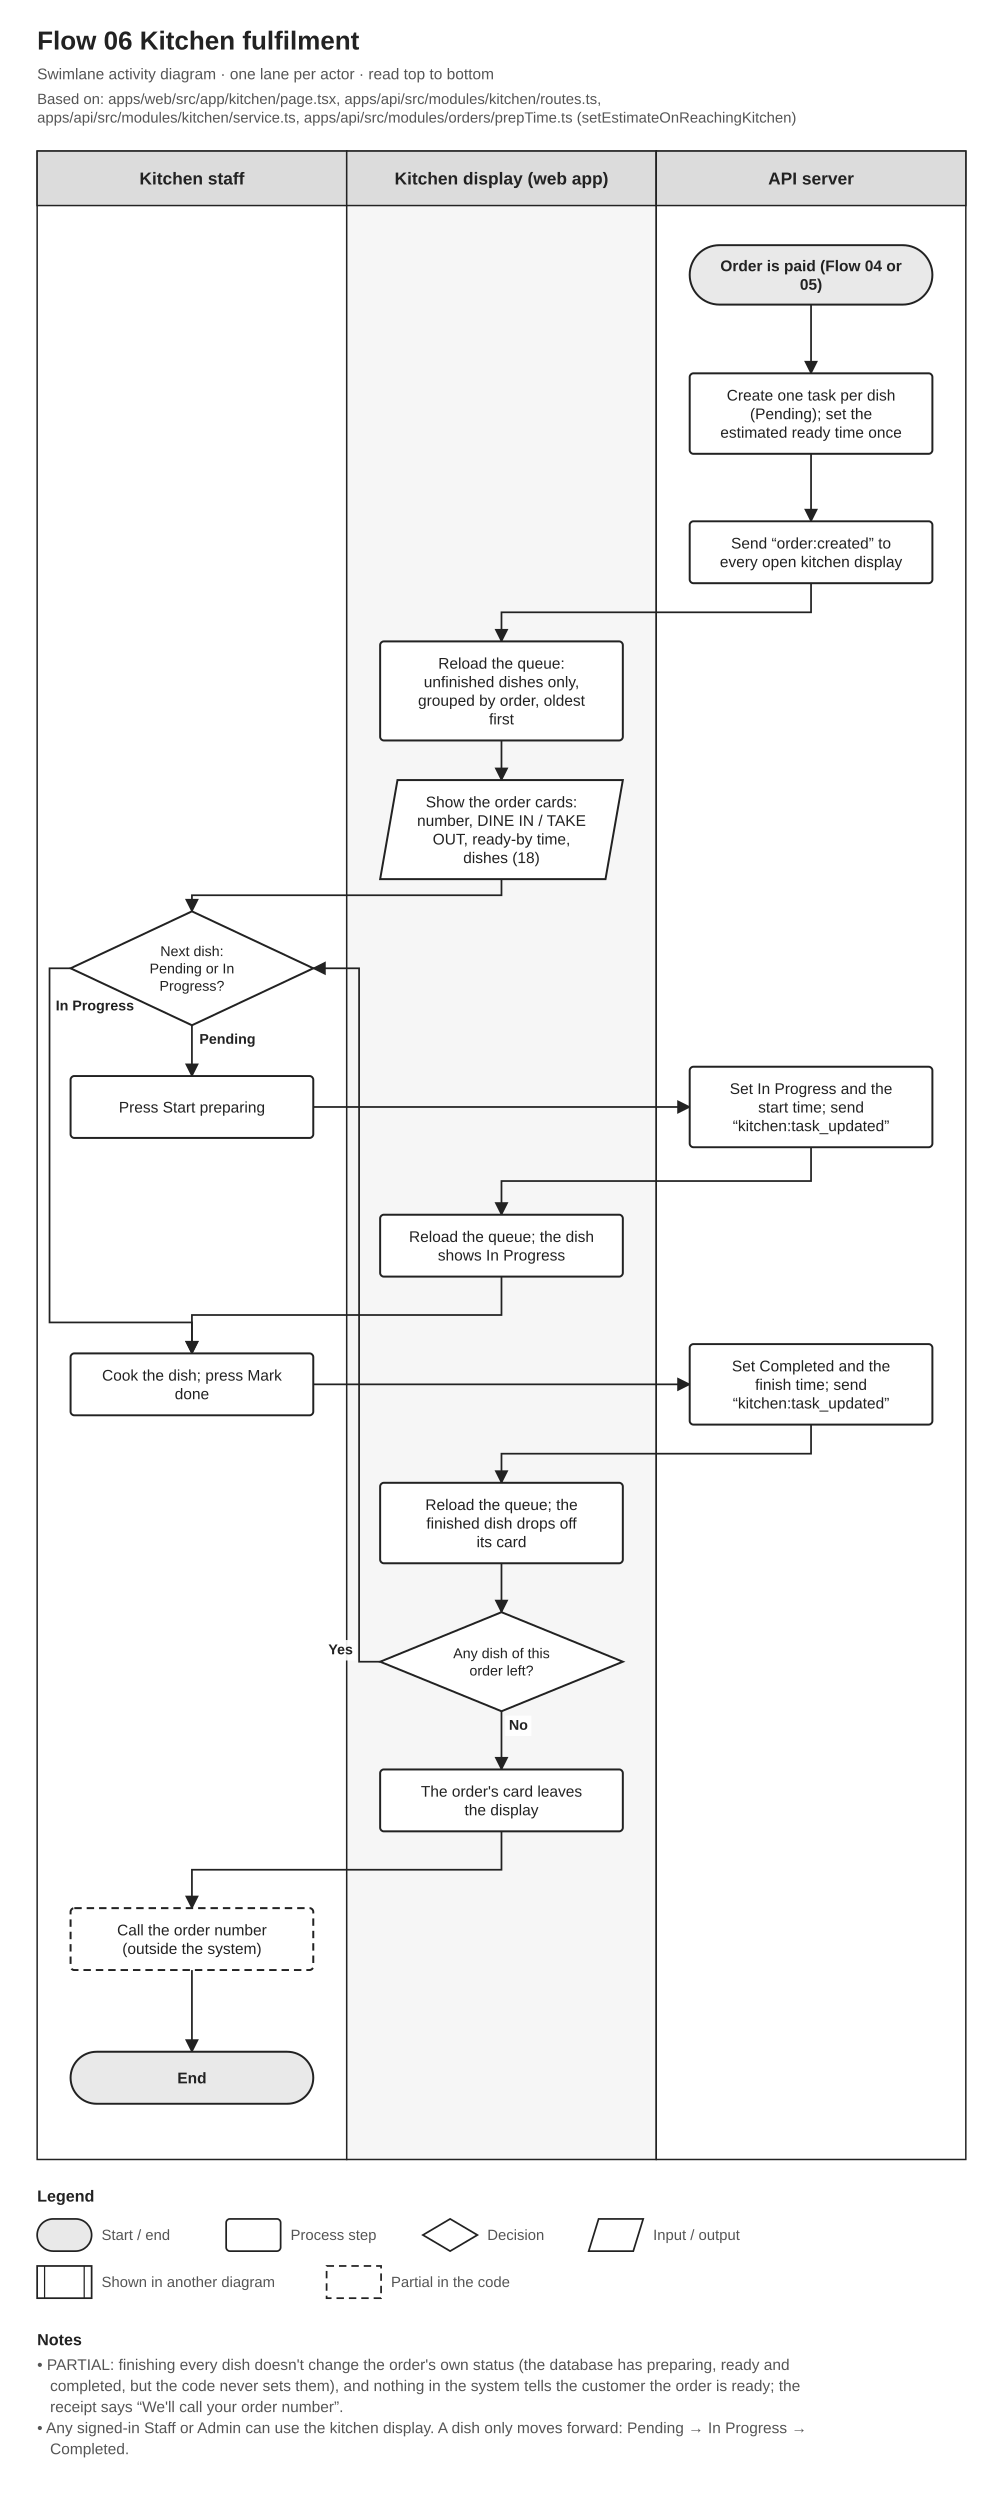
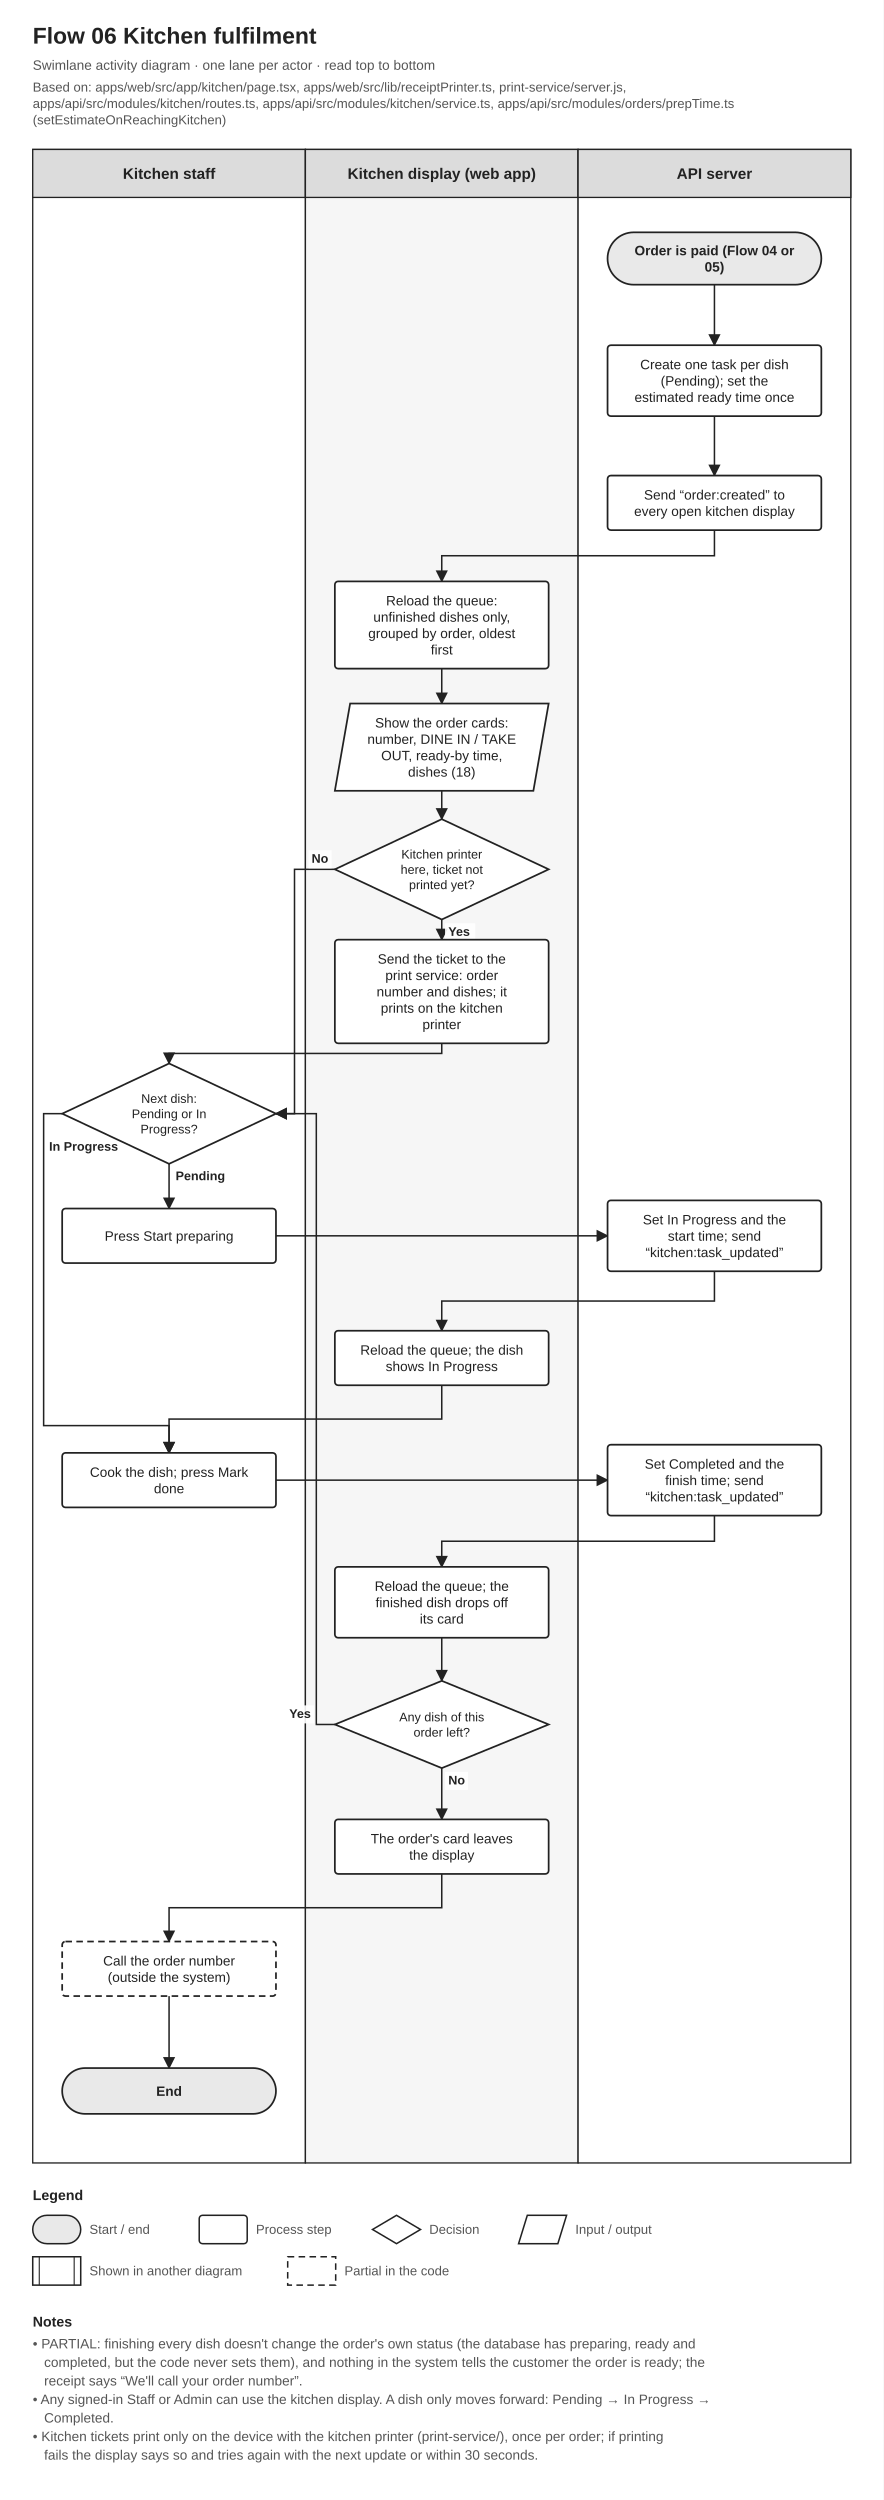
- <svg xmlns="http://www.w3.org/2000/svg" width="810" height="2019" viewBox="0 0 810 2019">
+ <svg xmlns="http://www.w3.org/2000/svg" width="810" height="2292" viewBox="0 0 810 2292">
  <defs>
    <marker id="arrow" viewBox="0 0 10 10" refX="9" refY="5" markerWidth="8" markerHeight="8" orient="auto-start-reverse">
      <path d="M0 0 L10 5 L0 10 z" fill="#222222" />
    </marker>
  </defs>
-   <rect x="0" y="0" width="810" height="2019" fill="#ffffff" />
+   <rect x="0" y="0" width="810" height="2292" fill="#ffffff" />
  <text x="30" y="40" font-family="Arial, Helvetica, sans-serif" font-size="21" font-weight="700" fill="#222222">Flow 06  Kitchen fulfilment</text>
  <text x="30" y="64" font-family="Arial, Helvetica, sans-serif" font-size="12.5" fill="#555555">Swimlane activity diagram · one lane per actor · read top to bottom</text>
-   <text x="30" y="84" font-family="Arial, Helvetica, sans-serif" font-size="12" fill="#555555">Based on: apps/web/src/app/kitchen/page.tsx, apps/api/src/modules/kitchen/routes.ts,</text>
-   <text x="30" y="99" font-family="Arial, Helvetica, sans-serif" font-size="12" fill="#555555">apps/api/src/modules/kitchen/service.ts, apps/api/src/modules/orders/prepTime.ts (setEstimateOnReachingKitchen)</text>
-   <rect x="30" y="122" width="250" height="1622" fill="#ffffff" stroke="#222222" stroke-width="1.2" />
-   <rect x="30" y="122" width="250" height="44" fill="#dcdcdc" stroke="#222222" stroke-width="1.2" />
-   <text x="155.0" y="149" font-family="Arial, Helvetica, sans-serif" font-size="14" font-weight="700" text-anchor="middle" fill="#222222">Kitchen staff</text>
-   <rect x="280" y="122" width="250" height="1622" fill="#f6f6f6" stroke="#222222" stroke-width="1.2" />
-   <rect x="280" y="122" width="250" height="44" fill="#dcdcdc" stroke="#222222" stroke-width="1.2" />
-   <text x="405.0" y="149" font-family="Arial, Helvetica, sans-serif" font-size="14" font-weight="700" text-anchor="middle" fill="#222222">Kitchen display (web app)</text>
-   <rect x="530" y="122" width="250" height="1622" fill="#ffffff" stroke="#222222" stroke-width="1.2" />
-   <rect x="530" y="122" width="250" height="44" fill="#dcdcdc" stroke="#222222" stroke-width="1.2" />
-   <text x="655.0" y="149" font-family="Arial, Helvetica, sans-serif" font-size="14" font-weight="700" text-anchor="middle" fill="#222222">API server</text>
-   <path d="M655.0 246.0 L655.0 301.5" fill="none" stroke="#222222" stroke-width="1.4" marker-end="url(#arrow)" />
-   <path d="M655.0 366.5 L655.0 421.0" fill="none" stroke="#222222" stroke-width="1.4" marker-end="url(#arrow)" />
-   <path d="M655.0 471.0 L655.0 494.5 L405.0 494.5 L405.0 518.0" fill="none" stroke="#222222" stroke-width="1.4" marker-end="url(#arrow)" />
-   <path d="M405.0 598.0 L405.0 630.0" fill="none" stroke="#222222" stroke-width="1.4" marker-end="url(#arrow)" />
-   <path d="M405.0 710.0 L405.0 723.0 L155.0 723.0 L155.0 736.0" fill="none" stroke="#222222" stroke-width="1.4" marker-end="url(#arrow)" />
-   <path d="M155.0 828.0 L155.0 869.0" fill="none" stroke="#222222" stroke-width="1.4" marker-end="url(#arrow)" />
-   <rect x="158.0" y="831.5" width="53.885" height="16.5" fill="#ffffff" opacity="0.9" />
-   <text x="161.0" y="843.0" font-family="Arial, Helvetica, sans-serif" font-size="11.5" font-weight="700" text-anchor="start" fill="#222222">Pending</text>
-   <path d="M57.0 782.0 L40.0 782.0 L40.0 1068.0 L155.0 1068.0 L155.0 1093.0" fill="none" stroke="#222222" stroke-width="1.4" marker-end="url(#arrow)" />
-   <rect x="42" y="804.5" width="80.105" height="16.5" fill="#ffffff" opacity="0.9" />
-   <text x="45" y="816.0" font-family="Arial, Helvetica, sans-serif" font-size="11.5" font-weight="700" text-anchor="start" fill="#222222">In Progress</text>
-   <path d="M253.0 894.0 L557.0 894.0" fill="none" stroke="#222222" stroke-width="1.4" marker-end="url(#arrow)" />
-   <path d="M655.0 926.5 L655.0 953.8 L405.0 953.8 L405.0 981.0" fill="none" stroke="#222222" stroke-width="1.4" marker-end="url(#arrow)" />
-   <path d="M405.0 1031.0 L405.0 1062.0 L155.0 1062.0 L155.0 1093.0" fill="none" stroke="#222222" stroke-width="1.4" marker-end="url(#arrow)" />
-   <path d="M253.0 1118.0 L557.0 1118.0" fill="none" stroke="#222222" stroke-width="1.4" marker-end="url(#arrow)" />
-   <path d="M655.0 1150.5 L655.0 1174.0 L405.0 1174.0 L405.0 1197.5" fill="none" stroke="#222222" stroke-width="1.4" marker-end="url(#arrow)" />
-   <path d="M405.0 1262.5 L405.0 1302.0" fill="none" stroke="#222222" stroke-width="1.4" marker-end="url(#arrow)" />
-   <path d="M307.0 1342.0 L290.0 1342.0 L290.0 782.0 L253.0 782.0" fill="none" stroke="#222222" stroke-width="1.4" marker-end="url(#arrow)" />
-   <rect x="260.335" y="1324.5" width="27.665" height="16.5" fill="#ffffff" opacity="0.9" />
-   <text x="285" y="1336.0" font-family="Arial, Helvetica, sans-serif" font-size="11.5" font-weight="700" text-anchor="end" fill="#222222">Yes</text>
-   <path d="M405.0 1382.0 L405.0 1429.0" fill="none" stroke="#222222" stroke-width="1.4" marker-end="url(#arrow)" />
-   <rect x="408.0" y="1385.5" width="21.11" height="16.5" fill="#ffffff" opacity="0.9" />
-   <text x="411.0" y="1397.0" font-family="Arial, Helvetica, sans-serif" font-size="11.5" font-weight="700" text-anchor="start" fill="#222222">No</text>
-   <path d="M405.0 1479.0 L405.0 1510.0 L155.0 1510.0 L155.0 1541.0" fill="none" stroke="#222222" stroke-width="1.4" marker-end="url(#arrow)" />
-   <path d="M155.0 1591.0 L155.0 1657.0" fill="none" stroke="#222222" stroke-width="1.4" marker-end="url(#arrow)" />
-   <rect x="557.0" y="198.0" width="196" height="48" rx="24.0" fill="#e9e9e9" stroke="#222222" stroke-width="1.6" />
-   <text x="655.0" y="219.0" font-family="Arial, Helvetica, sans-serif" font-size="12.5" font-weight="700" text-anchor="middle" fill="#222222">Order is paid (Flow 04 or</text>
-   <text x="655.0" y="234.0" font-family="Arial, Helvetica, sans-serif" font-size="12.5" font-weight="700" text-anchor="middle" fill="#222222">05)</text>
-   <rect x="557.0" y="301.5" width="196" height="65" rx="3" fill="#ffffff" stroke="#222222" stroke-width="1.6" />
-   <text x="655.0" y="323.5" font-family="Arial, Helvetica, sans-serif" font-size="12.5" font-weight="400" text-anchor="middle" fill="#222222">Create one task per dish</text>
-   <text x="655.0" y="338.5" font-family="Arial, Helvetica, sans-serif" font-size="12.5" font-weight="400" text-anchor="middle" fill="#222222">(Pending); set the</text>
-   <text x="655.0" y="353.5" font-family="Arial, Helvetica, sans-serif" font-size="12.5" font-weight="400" text-anchor="middle" fill="#222222">estimated ready time once</text>
-   <rect x="557.0" y="421.0" width="196" height="50" rx="3" fill="#ffffff" stroke="#222222" stroke-width="1.6" />
-   <text x="655.0" y="443.0" font-family="Arial, Helvetica, sans-serif" font-size="12.5" font-weight="400" text-anchor="middle" fill="#222222">Send “order:created” to</text>
-   <text x="655.0" y="458.0" font-family="Arial, Helvetica, sans-serif" font-size="12.5" font-weight="400" text-anchor="middle" fill="#222222">every open kitchen display</text>
-   <rect x="307.0" y="518.0" width="196" height="80" rx="3" fill="#ffffff" stroke="#222222" stroke-width="1.6" />
-   <text x="405.0" y="540.0" font-family="Arial, Helvetica, sans-serif" font-size="12.5" font-weight="400" text-anchor="middle" fill="#222222">Reload the queue:</text>
-   <text x="405.0" y="555.0" font-family="Arial, Helvetica, sans-serif" font-size="12.5" font-weight="400" text-anchor="middle" fill="#222222">unfinished dishes only,</text>
-   <text x="405.0" y="570.0" font-family="Arial, Helvetica, sans-serif" font-size="12.5" font-weight="400" text-anchor="middle" fill="#222222">grouped by order, oldest</text>
-   <text x="405.0" y="585.0" font-family="Arial, Helvetica, sans-serif" font-size="12.5" font-weight="400" text-anchor="middle" fill="#222222">first</text>
-   <polygon points="321.0,630.0 503.0,630.0 489.0,710.0 307.0,710.0" fill="#ffffff" stroke="#222222" stroke-width="1.6" />
-   <text x="405.0" y="652.0" font-family="Arial, Helvetica, sans-serif" font-size="12.5" font-weight="400" text-anchor="middle" fill="#222222">Show the order cards:</text>
-   <text x="405.0" y="667.0" font-family="Arial, Helvetica, sans-serif" font-size="12.5" font-weight="400" text-anchor="middle" fill="#222222">number, DINE IN / TAKE</text>
-   <text x="405.0" y="682.0" font-family="Arial, Helvetica, sans-serif" font-size="12.5" font-weight="400" text-anchor="middle" fill="#222222">OUT, ready-by time,</text>
-   <text x="405.0" y="697.0" font-family="Arial, Helvetica, sans-serif" font-size="12.5" font-weight="400" text-anchor="middle" fill="#222222">dishes (18)</text>
-   <polygon points="155.0,736.0 253.0,782.0 155.0,828.0 57.0,782.0" fill="#ffffff" stroke="#222222" stroke-width="1.6" />
-   <text x="155.0" y="772.14" font-family="Arial, Helvetica, sans-serif" font-size="11.5" font-weight="400" text-anchor="middle" fill="#222222">Next dish:</text>
-   <text x="155.0" y="786.14" font-family="Arial, Helvetica, sans-serif" font-size="11.5" font-weight="400" text-anchor="middle" fill="#222222">Pending or In</text>
-   <text x="155.0" y="800.14" font-family="Arial, Helvetica, sans-serif" font-size="11.5" font-weight="400" text-anchor="middle" fill="#222222">Progress?</text>
-   <rect x="57.0" y="869.0" width="196" height="50" rx="3" fill="#ffffff" stroke="#222222" stroke-width="1.6" />
-   <text x="155.0" y="898.5" font-family="Arial, Helvetica, sans-serif" font-size="12.5" font-weight="400" text-anchor="middle" fill="#222222">Press Start preparing</text>
-   <rect x="557.0" y="861.5" width="196" height="65" rx="3" fill="#ffffff" stroke="#222222" stroke-width="1.6" />
-   <text x="655.0" y="883.5" font-family="Arial, Helvetica, sans-serif" font-size="12.5" font-weight="400" text-anchor="middle" fill="#222222">Set In Progress and the</text>
-   <text x="655.0" y="898.5" font-family="Arial, Helvetica, sans-serif" font-size="12.5" font-weight="400" text-anchor="middle" fill="#222222">start time; send</text>
-   <text x="655.0" y="913.5" font-family="Arial, Helvetica, sans-serif" font-size="12.5" font-weight="400" text-anchor="middle" fill="#222222">“kitchen:task_updated”</text>
-   <rect x="307.0" y="981.0" width="196" height="50" rx="3" fill="#ffffff" stroke="#222222" stroke-width="1.6" />
-   <text x="405.0" y="1003.0" font-family="Arial, Helvetica, sans-serif" font-size="12.5" font-weight="400" text-anchor="middle" fill="#222222">Reload the queue; the dish</text>
-   <text x="405.0" y="1018.0" font-family="Arial, Helvetica, sans-serif" font-size="12.5" font-weight="400" text-anchor="middle" fill="#222222">shows In Progress</text>
-   <rect x="57.0" y="1093.0" width="196" height="50" rx="3" fill="#ffffff" stroke="#222222" stroke-width="1.6" />
-   <text x="155.0" y="1115.0" font-family="Arial, Helvetica, sans-serif" font-size="12.5" font-weight="400" text-anchor="middle" fill="#222222">Cook the dish; press Mark</text>
-   <text x="155.0" y="1130.0" font-family="Arial, Helvetica, sans-serif" font-size="12.5" font-weight="400" text-anchor="middle" fill="#222222">done</text>
-   <rect x="557.0" y="1085.5" width="196" height="65" rx="3" fill="#ffffff" stroke="#222222" stroke-width="1.6" />
-   <text x="655.0" y="1107.5" font-family="Arial, Helvetica, sans-serif" font-size="12.5" font-weight="400" text-anchor="middle" fill="#222222">Set Completed and the</text>
-   <text x="655.0" y="1122.5" font-family="Arial, Helvetica, sans-serif" font-size="12.5" font-weight="400" text-anchor="middle" fill="#222222">finish time; send</text>
-   <text x="655.0" y="1137.5" font-family="Arial, Helvetica, sans-serif" font-size="12.5" font-weight="400" text-anchor="middle" fill="#222222">“kitchen:task_updated”</text>
-   <rect x="307.0" y="1197.5" width="196" height="65" rx="3" fill="#ffffff" stroke="#222222" stroke-width="1.6" />
-   <text x="405.0" y="1219.5" font-family="Arial, Helvetica, sans-serif" font-size="12.5" font-weight="400" text-anchor="middle" fill="#222222">Reload the queue; the</text>
-   <text x="405.0" y="1234.5" font-family="Arial, Helvetica, sans-serif" font-size="12.5" font-weight="400" text-anchor="middle" fill="#222222">finished dish drops off</text>
-   <text x="405.0" y="1249.5" font-family="Arial, Helvetica, sans-serif" font-size="12.5" font-weight="400" text-anchor="middle" fill="#222222">its card</text>
-   <polygon points="405.0,1302.0 503.0,1342.0 405.0,1382.0 307.0,1342.0" fill="#ffffff" stroke="#222222" stroke-width="1.6" />
-   <text x="405.0" y="1339.14" font-family="Arial, Helvetica, sans-serif" font-size="11.5" font-weight="400" text-anchor="middle" fill="#222222">Any dish of this</text>
-   <text x="405.0" y="1353.14" font-family="Arial, Helvetica, sans-serif" font-size="11.5" font-weight="400" text-anchor="middle" fill="#222222">order left?</text>
-   <rect x="307.0" y="1429.0" width="196" height="50" rx="3" fill="#ffffff" stroke="#222222" stroke-width="1.6" />
-   <text x="405.0" y="1451.0" font-family="Arial, Helvetica, sans-serif" font-size="12.5" font-weight="400" text-anchor="middle" fill="#222222">The order's card leaves</text>
-   <text x="405.0" y="1466.0" font-family="Arial, Helvetica, sans-serif" font-size="12.5" font-weight="400" text-anchor="middle" fill="#222222">the display</text>
-   <rect x="57.0" y="1541.0" width="196" height="50" rx="3" fill="#ffffff" stroke="#222222" stroke-width="1.6" stroke-dasharray="6 4" />
-   <text x="155.0" y="1563.0" font-family="Arial, Helvetica, sans-serif" font-size="12.5" font-weight="400" text-anchor="middle" fill="#222222">Call the order number</text>
-   <text x="155.0" y="1578.0" font-family="Arial, Helvetica, sans-serif" font-size="12.5" font-weight="400" text-anchor="middle" fill="#222222">(outside the system)</text>
-   <rect x="57.0" y="1657.0" width="196" height="42" rx="21.0" fill="#e9e9e9" stroke="#222222" stroke-width="1.6" />
-   <text x="155.0" y="1682.5" font-family="Arial, Helvetica, sans-serif" font-size="12.5" font-weight="700" text-anchor="middle" fill="#222222">End</text>
-   <text x="30" y="1778" font-family="Arial, Helvetica, sans-serif" font-size="13" font-weight="700" fill="#222222">Legend</text>
-   <rect x="30" y="1792" width="44" height="26" rx="13" fill="#e9e9e9" stroke="#222222" stroke-width="1.4" />
-   <text x="82" y="1809" font-family="Arial, Helvetica, sans-serif" font-size="12" fill="#555555">Start / end</text>
-   <rect x="182.64" y="1792" width="44" height="26" rx="3" fill="#ffffff" stroke="#222222" stroke-width="1.4" />
-   <text x="234.64" y="1809" font-family="Arial, Helvetica, sans-serif" font-size="12" fill="#555555">Process step</text>
-   <polygon points="363.52,1792 385.52,1805.0 363.52,1818 341.52,1805.0" fill="#ffffff" stroke="#222222" stroke-width="1.4" />
-   <text x="393.52" y="1809" font-family="Arial, Helvetica, sans-serif" font-size="12" fill="#555555">Decision</text>
-   <polygon points="483.44,1792 519.44,1792 511.44,1818 475.44,1818" fill="#ffffff" stroke="#222222" stroke-width="1.4" />
-   <text x="527.44" y="1809" font-family="Arial, Helvetica, sans-serif" font-size="12" fill="#555555">Input / output</text>
-   <rect x="30" y="1830" width="44" height="26" fill="#ffffff" stroke="#222222" stroke-width="1.4" />
-   <line x1="36" y1="1830" x2="36" y2="1856" stroke="#222222" />
-   <line x1="68" y1="1830" x2="68" y2="1856" stroke="#222222" />
-   <text x="82" y="1847" font-family="Arial, Helvetica, sans-serif" font-size="12" fill="#555555">Shown in another diagram</text>
-   <rect x="263.76" y="1830" width="44" height="26" fill="#ffffff" stroke="#222222" stroke-width="1.4" stroke-dasharray="6 4" />
-   <text x="315.76" y="1847" font-family="Arial, Helvetica, sans-serif" font-size="12" fill="#555555">Partial in the code</text>
-   <text x="30" y="1894" font-family="Arial, Helvetica, sans-serif" font-size="13" font-weight="700" fill="#222222">Notes</text>
-   <text x="30" y="1914" font-family="Arial, Helvetica, sans-serif" font-size="12.5" fill="#555555" xml:space="preserve">• PARTIAL: finishing every dish doesn't change the order's own status (the database has preparing, ready and</text>
-   <text x="30" y="1931" font-family="Arial, Helvetica, sans-serif" font-size="12.5" fill="#555555" xml:space="preserve">   completed, but the code never sets them), and nothing in the system tells the customer the order is ready; the</text>
-   <text x="30" y="1948" font-family="Arial, Helvetica, sans-serif" font-size="12.5" fill="#555555" xml:space="preserve">   receipt says “We'll call your order number”.</text>
-   <text x="30" y="1965" font-family="Arial, Helvetica, sans-serif" font-size="12.5" fill="#555555" xml:space="preserve">• Any signed-in Staff or Admin can use the kitchen display. A dish only moves forward: Pending → In Progress →</text>
-   <text x="30" y="1982" font-family="Arial, Helvetica, sans-serif" font-size="12.5" fill="#555555" xml:space="preserve">   Completed.</text>
+   <text x="30" y="84" font-family="Arial, Helvetica, sans-serif" font-size="12" fill="#555555">Based on: apps/web/src/app/kitchen/page.tsx, apps/web/src/lib/receiptPrinter.ts, print-service/server.js,</text>
+   <text x="30" y="99" font-family="Arial, Helvetica, sans-serif" font-size="12" fill="#555555">apps/api/src/modules/kitchen/routes.ts, apps/api/src/modules/kitchen/service.ts, apps/api/src/modules/orders/prepTime.ts</text>
+   <text x="30" y="114" font-family="Arial, Helvetica, sans-serif" font-size="12" fill="#555555">(setEstimateOnReachingKitchen)</text>
+   <rect x="30" y="137" width="250" height="1846" fill="#ffffff" stroke="#222222" stroke-width="1.2" />
+   <rect x="30" y="137" width="250" height="44" fill="#dcdcdc" stroke="#222222" stroke-width="1.2" />
+   <text x="155.0" y="164" font-family="Arial, Helvetica, sans-serif" font-size="14" font-weight="700" text-anchor="middle" fill="#222222">Kitchen staff</text>
+   <rect x="280" y="137" width="250" height="1846" fill="#f6f6f6" stroke="#222222" stroke-width="1.2" />
+   <rect x="280" y="137" width="250" height="44" fill="#dcdcdc" stroke="#222222" stroke-width="1.2" />
+   <text x="405.0" y="164" font-family="Arial, Helvetica, sans-serif" font-size="14" font-weight="700" text-anchor="middle" fill="#222222">Kitchen display (web app)</text>
+   <rect x="530" y="137" width="250" height="1846" fill="#ffffff" stroke="#222222" stroke-width="1.2" />
+   <rect x="530" y="137" width="250" height="44" fill="#dcdcdc" stroke="#222222" stroke-width="1.2" />
+   <text x="655.0" y="164" font-family="Arial, Helvetica, sans-serif" font-size="14" font-weight="700" text-anchor="middle" fill="#222222">API server</text>
+   <path d="M655.0 261.0 L655.0 316.5" fill="none" stroke="#222222" stroke-width="1.4" marker-end="url(#arrow)" />
+   <path d="M655.0 381.5 L655.0 436.0" fill="none" stroke="#222222" stroke-width="1.4" marker-end="url(#arrow)" />
+   <path d="M655.0 486.0 L655.0 509.5 L405.0 509.5 L405.0 533.0" fill="none" stroke="#222222" stroke-width="1.4" marker-end="url(#arrow)" />
+   <path d="M405.0 613.0 L405.0 645.0" fill="none" stroke="#222222" stroke-width="1.4" marker-end="url(#arrow)" />
+   <path d="M405.0 725.0 L405.0 751.0" fill="none" stroke="#222222" stroke-width="1.4" marker-end="url(#arrow)" />
+   <path d="M405.0 843.0 L405.0 861.5" fill="none" stroke="#222222" stroke-width="1.4" marker-end="url(#arrow)" />
+   <rect x="408.0" y="846.5" width="27.665" height="16.5" fill="#ffffff" opacity="0.9" />
+   <text x="411.0" y="858.0" font-family="Arial, Helvetica, sans-serif" font-size="11.5" font-weight="700" text-anchor="start" fill="#222222">Yes</text>
+   <path d="M307.0 797.0 L270.0 797.0 L270.0 1021.0 L253.0 1021.0" fill="none" stroke="#222222" stroke-width="1.4" marker-end="url(#arrow)" />
+   <rect x="282.89" y="779.5" width="21.11" height="16.5" fill="#ffffff" opacity="0.9" />
+   <text x="301.0" y="791.0" font-family="Arial, Helvetica, sans-serif" font-size="11.5" font-weight="700" text-anchor="end" fill="#222222">No</text>
+   <path d="M405.0 956.5 L405.0 965.8 L155.0 965.8 L155.0 975.0" fill="none" stroke="#222222" stroke-width="1.4" marker-end="url(#arrow)" />
+   <path d="M155.0 1067.0 L155.0 1108.0" fill="none" stroke="#222222" stroke-width="1.4" marker-end="url(#arrow)" />
+   <rect x="158.0" y="1070.5" width="53.885" height="16.5" fill="#ffffff" opacity="0.9" />
+   <text x="161.0" y="1082.0" font-family="Arial, Helvetica, sans-serif" font-size="11.5" font-weight="700" text-anchor="start" fill="#222222">Pending</text>
+   <path d="M57.0 1021.0 L40.0 1021.0 L40.0 1307.0 L155.0 1307.0 L155.0 1332.0" fill="none" stroke="#222222" stroke-width="1.4" marker-end="url(#arrow)" />
+   <rect x="42" y="1043.5" width="80.105" height="16.5" fill="#ffffff" opacity="0.9" />
+   <text x="45" y="1055.0" font-family="Arial, Helvetica, sans-serif" font-size="11.5" font-weight="700" text-anchor="start" fill="#222222">In Progress</text>
+   <path d="M253.0 1133.0 L557.0 1133.0" fill="none" stroke="#222222" stroke-width="1.4" marker-end="url(#arrow)" />
+   <path d="M655.0 1165.5 L655.0 1192.8 L405.0 1192.8 L405.0 1220.0" fill="none" stroke="#222222" stroke-width="1.4" marker-end="url(#arrow)" />
+   <path d="M405.0 1270.0 L405.0 1301.0 L155.0 1301.0 L155.0 1332.0" fill="none" stroke="#222222" stroke-width="1.4" marker-end="url(#arrow)" />
+   <path d="M253.0 1357.0 L557.0 1357.0" fill="none" stroke="#222222" stroke-width="1.4" marker-end="url(#arrow)" />
+   <path d="M655.0 1389.5 L655.0 1413.0 L405.0 1413.0 L405.0 1436.5" fill="none" stroke="#222222" stroke-width="1.4" marker-end="url(#arrow)" />
+   <path d="M405.0 1501.5 L405.0 1541.0" fill="none" stroke="#222222" stroke-width="1.4" marker-end="url(#arrow)" />
+   <path d="M307.0 1581.0 L290.0 1581.0 L290.0 1021.0 L253.0 1021.0" fill="none" stroke="#222222" stroke-width="1.4" marker-end="url(#arrow)" />
+   <rect x="260.335" y="1563.5" width="27.665" height="16.5" fill="#ffffff" opacity="0.9" />
+   <text x="285" y="1575.0" font-family="Arial, Helvetica, sans-serif" font-size="11.5" font-weight="700" text-anchor="end" fill="#222222">Yes</text>
+   <path d="M405.0 1621.0 L405.0 1668.0" fill="none" stroke="#222222" stroke-width="1.4" marker-end="url(#arrow)" />
+   <rect x="408.0" y="1624.5" width="21.11" height="16.5" fill="#ffffff" opacity="0.9" />
+   <text x="411.0" y="1636.0" font-family="Arial, Helvetica, sans-serif" font-size="11.5" font-weight="700" text-anchor="start" fill="#222222">No</text>
+   <path d="M405.0 1718.0 L405.0 1749.0 L155.0 1749.0 L155.0 1780.0" fill="none" stroke="#222222" stroke-width="1.4" marker-end="url(#arrow)" />
+   <path d="M155.0 1830.0 L155.0 1896.0" fill="none" stroke="#222222" stroke-width="1.4" marker-end="url(#arrow)" />
+   <rect x="557.0" y="213.0" width="196" height="48" rx="24.0" fill="#e9e9e9" stroke="#222222" stroke-width="1.6" />
+   <text x="655.0" y="234.0" font-family="Arial, Helvetica, sans-serif" font-size="12.5" font-weight="700" text-anchor="middle" fill="#222222">Order is paid (Flow 04 or</text>
+   <text x="655.0" y="249.0" font-family="Arial, Helvetica, sans-serif" font-size="12.5" font-weight="700" text-anchor="middle" fill="#222222">05)</text>
+   <rect x="557.0" y="316.5" width="196" height="65" rx="3" fill="#ffffff" stroke="#222222" stroke-width="1.6" />
+   <text x="655.0" y="338.5" font-family="Arial, Helvetica, sans-serif" font-size="12.5" font-weight="400" text-anchor="middle" fill="#222222">Create one task per dish</text>
+   <text x="655.0" y="353.5" font-family="Arial, Helvetica, sans-serif" font-size="12.5" font-weight="400" text-anchor="middle" fill="#222222">(Pending); set the</text>
+   <text x="655.0" y="368.5" font-family="Arial, Helvetica, sans-serif" font-size="12.5" font-weight="400" text-anchor="middle" fill="#222222">estimated ready time once</text>
+   <rect x="557.0" y="436.0" width="196" height="50" rx="3" fill="#ffffff" stroke="#222222" stroke-width="1.6" />
+   <text x="655.0" y="458.0" font-family="Arial, Helvetica, sans-serif" font-size="12.5" font-weight="400" text-anchor="middle" fill="#222222">Send “order:created” to</text>
+   <text x="655.0" y="473.0" font-family="Arial, Helvetica, sans-serif" font-size="12.5" font-weight="400" text-anchor="middle" fill="#222222">every open kitchen display</text>
+   <rect x="307.0" y="533.0" width="196" height="80" rx="3" fill="#ffffff" stroke="#222222" stroke-width="1.6" />
+   <text x="405.0" y="555.0" font-family="Arial, Helvetica, sans-serif" font-size="12.5" font-weight="400" text-anchor="middle" fill="#222222">Reload the queue:</text>
+   <text x="405.0" y="570.0" font-family="Arial, Helvetica, sans-serif" font-size="12.5" font-weight="400" text-anchor="middle" fill="#222222">unfinished dishes only,</text>
+   <text x="405.0" y="585.0" font-family="Arial, Helvetica, sans-serif" font-size="12.5" font-weight="400" text-anchor="middle" fill="#222222">grouped by order, oldest</text>
+   <text x="405.0" y="600.0" font-family="Arial, Helvetica, sans-serif" font-size="12.5" font-weight="400" text-anchor="middle" fill="#222222">first</text>
+   <polygon points="321.0,645.0 503.0,645.0 489.0,725.0 307.0,725.0" fill="#ffffff" stroke="#222222" stroke-width="1.6" />
+   <text x="405.0" y="667.0" font-family="Arial, Helvetica, sans-serif" font-size="12.5" font-weight="400" text-anchor="middle" fill="#222222">Show the order cards:</text>
+   <text x="405.0" y="682.0" font-family="Arial, Helvetica, sans-serif" font-size="12.5" font-weight="400" text-anchor="middle" fill="#222222">number, DINE IN / TAKE</text>
+   <text x="405.0" y="697.0" font-family="Arial, Helvetica, sans-serif" font-size="12.5" font-weight="400" text-anchor="middle" fill="#222222">OUT, ready-by time,</text>
+   <text x="405.0" y="712.0" font-family="Arial, Helvetica, sans-serif" font-size="12.5" font-weight="400" text-anchor="middle" fill="#222222">dishes (18)</text>
+   <polygon points="405.0,751.0 503.0,797.0 405.0,843.0 307.0,797.0" fill="#ffffff" stroke="#222222" stroke-width="1.6" />
+   <text x="405.0" y="787.14" font-family="Arial, Helvetica, sans-serif" font-size="11.5" font-weight="400" text-anchor="middle" fill="#222222">Kitchen printer</text>
+   <text x="405.0" y="801.14" font-family="Arial, Helvetica, sans-serif" font-size="11.5" font-weight="400" text-anchor="middle" fill="#222222">here, ticket not</text>
+   <text x="405.0" y="815.14" font-family="Arial, Helvetica, sans-serif" font-size="11.5" font-weight="400" text-anchor="middle" fill="#222222">printed yet?</text>
+   <rect x="307.0" y="861.5" width="196" height="95" rx="3" fill="#ffffff" stroke="#222222" stroke-width="1.6" />
+   <text x="405.0" y="883.5" font-family="Arial, Helvetica, sans-serif" font-size="12.5" font-weight="400" text-anchor="middle" fill="#222222">Send the ticket to the</text>
+   <text x="405.0" y="898.5" font-family="Arial, Helvetica, sans-serif" font-size="12.5" font-weight="400" text-anchor="middle" fill="#222222">print service: order</text>
+   <text x="405.0" y="913.5" font-family="Arial, Helvetica, sans-serif" font-size="12.5" font-weight="400" text-anchor="middle" fill="#222222">number and dishes; it</text>
+   <text x="405.0" y="928.5" font-family="Arial, Helvetica, sans-serif" font-size="12.5" font-weight="400" text-anchor="middle" fill="#222222">prints on the kitchen</text>
+   <text x="405.0" y="943.5" font-family="Arial, Helvetica, sans-serif" font-size="12.5" font-weight="400" text-anchor="middle" fill="#222222">printer</text>
+   <polygon points="155.0,975.0 253.0,1021.0 155.0,1067.0 57.0,1021.0" fill="#ffffff" stroke="#222222" stroke-width="1.6" />
+   <text x="155.0" y="1011.14" font-family="Arial, Helvetica, sans-serif" font-size="11.5" font-weight="400" text-anchor="middle" fill="#222222">Next dish:</text>
+   <text x="155.0" y="1025.14" font-family="Arial, Helvetica, sans-serif" font-size="11.5" font-weight="400" text-anchor="middle" fill="#222222">Pending or In</text>
+   <text x="155.0" y="1039.14" font-family="Arial, Helvetica, sans-serif" font-size="11.5" font-weight="400" text-anchor="middle" fill="#222222">Progress?</text>
+   <rect x="57.0" y="1108.0" width="196" height="50" rx="3" fill="#ffffff" stroke="#222222" stroke-width="1.6" />
+   <text x="155.0" y="1137.5" font-family="Arial, Helvetica, sans-serif" font-size="12.5" font-weight="400" text-anchor="middle" fill="#222222">Press Start preparing</text>
+   <rect x="557.0" y="1100.5" width="196" height="65" rx="3" fill="#ffffff" stroke="#222222" stroke-width="1.6" />
+   <text x="655.0" y="1122.5" font-family="Arial, Helvetica, sans-serif" font-size="12.5" font-weight="400" text-anchor="middle" fill="#222222">Set In Progress and the</text>
+   <text x="655.0" y="1137.5" font-family="Arial, Helvetica, sans-serif" font-size="12.5" font-weight="400" text-anchor="middle" fill="#222222">start time; send</text>
+   <text x="655.0" y="1152.5" font-family="Arial, Helvetica, sans-serif" font-size="12.5" font-weight="400" text-anchor="middle" fill="#222222">“kitchen:task_updated”</text>
+   <rect x="307.0" y="1220.0" width="196" height="50" rx="3" fill="#ffffff" stroke="#222222" stroke-width="1.6" />
+   <text x="405.0" y="1242.0" font-family="Arial, Helvetica, sans-serif" font-size="12.5" font-weight="400" text-anchor="middle" fill="#222222">Reload the queue; the dish</text>
+   <text x="405.0" y="1257.0" font-family="Arial, Helvetica, sans-serif" font-size="12.5" font-weight="400" text-anchor="middle" fill="#222222">shows In Progress</text>
+   <rect x="57.0" y="1332.0" width="196" height="50" rx="3" fill="#ffffff" stroke="#222222" stroke-width="1.6" />
+   <text x="155.0" y="1354.0" font-family="Arial, Helvetica, sans-serif" font-size="12.5" font-weight="400" text-anchor="middle" fill="#222222">Cook the dish; press Mark</text>
+   <text x="155.0" y="1369.0" font-family="Arial, Helvetica, sans-serif" font-size="12.5" font-weight="400" text-anchor="middle" fill="#222222">done</text>
+   <rect x="557.0" y="1324.5" width="196" height="65" rx="3" fill="#ffffff" stroke="#222222" stroke-width="1.6" />
+   <text x="655.0" y="1346.5" font-family="Arial, Helvetica, sans-serif" font-size="12.5" font-weight="400" text-anchor="middle" fill="#222222">Set Completed and the</text>
+   <text x="655.0" y="1361.5" font-family="Arial, Helvetica, sans-serif" font-size="12.5" font-weight="400" text-anchor="middle" fill="#222222">finish time; send</text>
+   <text x="655.0" y="1376.5" font-family="Arial, Helvetica, sans-serif" font-size="12.5" font-weight="400" text-anchor="middle" fill="#222222">“kitchen:task_updated”</text>
+   <rect x="307.0" y="1436.5" width="196" height="65" rx="3" fill="#ffffff" stroke="#222222" stroke-width="1.6" />
+   <text x="405.0" y="1458.5" font-family="Arial, Helvetica, sans-serif" font-size="12.5" font-weight="400" text-anchor="middle" fill="#222222">Reload the queue; the</text>
+   <text x="405.0" y="1473.5" font-family="Arial, Helvetica, sans-serif" font-size="12.5" font-weight="400" text-anchor="middle" fill="#222222">finished dish drops off</text>
+   <text x="405.0" y="1488.5" font-family="Arial, Helvetica, sans-serif" font-size="12.5" font-weight="400" text-anchor="middle" fill="#222222">its card</text>
+   <polygon points="405.0,1541.0 503.0,1581.0 405.0,1621.0 307.0,1581.0" fill="#ffffff" stroke="#222222" stroke-width="1.6" />
+   <text x="405.0" y="1578.14" font-family="Arial, Helvetica, sans-serif" font-size="11.5" font-weight="400" text-anchor="middle" fill="#222222">Any dish of this</text>
+   <text x="405.0" y="1592.14" font-family="Arial, Helvetica, sans-serif" font-size="11.5" font-weight="400" text-anchor="middle" fill="#222222">order left?</text>
+   <rect x="307.0" y="1668.0" width="196" height="50" rx="3" fill="#ffffff" stroke="#222222" stroke-width="1.6" />
+   <text x="405.0" y="1690.0" font-family="Arial, Helvetica, sans-serif" font-size="12.5" font-weight="400" text-anchor="middle" fill="#222222">The order's card leaves</text>
+   <text x="405.0" y="1705.0" font-family="Arial, Helvetica, sans-serif" font-size="12.5" font-weight="400" text-anchor="middle" fill="#222222">the display</text>
+   <rect x="57.0" y="1780.0" width="196" height="50" rx="3" fill="#ffffff" stroke="#222222" stroke-width="1.6" stroke-dasharray="6 4" />
+   <text x="155.0" y="1802.0" font-family="Arial, Helvetica, sans-serif" font-size="12.5" font-weight="400" text-anchor="middle" fill="#222222">Call the order number</text>
+   <text x="155.0" y="1817.0" font-family="Arial, Helvetica, sans-serif" font-size="12.5" font-weight="400" text-anchor="middle" fill="#222222">(outside the system)</text>
+   <rect x="57.0" y="1896.0" width="196" height="42" rx="21.0" fill="#e9e9e9" stroke="#222222" stroke-width="1.6" />
+   <text x="155.0" y="1921.5" font-family="Arial, Helvetica, sans-serif" font-size="12.5" font-weight="700" text-anchor="middle" fill="#222222">End</text>
+   <text x="30" y="2017" font-family="Arial, Helvetica, sans-serif" font-size="13" font-weight="700" fill="#222222">Legend</text>
+   <rect x="30" y="2031" width="44" height="26" rx="13" fill="#e9e9e9" stroke="#222222" stroke-width="1.4" />
+   <text x="82" y="2048" font-family="Arial, Helvetica, sans-serif" font-size="12" fill="#555555">Start / end</text>
+   <rect x="182.64" y="2031" width="44" height="26" rx="3" fill="#ffffff" stroke="#222222" stroke-width="1.4" />
+   <text x="234.64" y="2048" font-family="Arial, Helvetica, sans-serif" font-size="12" fill="#555555">Process step</text>
+   <polygon points="363.52,2031 385.52,2044.0 363.52,2057 341.52,2044.0" fill="#ffffff" stroke="#222222" stroke-width="1.4" />
+   <text x="393.52" y="2048" font-family="Arial, Helvetica, sans-serif" font-size="12" fill="#555555">Decision</text>
+   <polygon points="483.44,2031 519.44,2031 511.44,2057 475.44,2057" fill="#ffffff" stroke="#222222" stroke-width="1.4" />
+   <text x="527.44" y="2048" font-family="Arial, Helvetica, sans-serif" font-size="12" fill="#555555">Input / output</text>
+   <rect x="30" y="2069" width="44" height="26" fill="#ffffff" stroke="#222222" stroke-width="1.4" />
+   <line x1="36" y1="2069" x2="36" y2="2095" stroke="#222222" />
+   <line x1="68" y1="2069" x2="68" y2="2095" stroke="#222222" />
+   <text x="82" y="2086" font-family="Arial, Helvetica, sans-serif" font-size="12" fill="#555555">Shown in another diagram</text>
+   <rect x="263.76" y="2069" width="44" height="26" fill="#ffffff" stroke="#222222" stroke-width="1.4" stroke-dasharray="6 4" />
+   <text x="315.76" y="2086" font-family="Arial, Helvetica, sans-serif" font-size="12" fill="#555555">Partial in the code</text>
+   <text x="30" y="2133" font-family="Arial, Helvetica, sans-serif" font-size="13" font-weight="700" fill="#222222">Notes</text>
+   <text x="30" y="2153" font-family="Arial, Helvetica, sans-serif" font-size="12.5" fill="#555555" xml:space="preserve">• PARTIAL: finishing every dish doesn't change the order's own status (the database has preparing, ready and</text>
+   <text x="30" y="2170" font-family="Arial, Helvetica, sans-serif" font-size="12.5" fill="#555555" xml:space="preserve">   completed, but the code never sets them), and nothing in the system tells the customer the order is ready; the</text>
+   <text x="30" y="2187" font-family="Arial, Helvetica, sans-serif" font-size="12.5" fill="#555555" xml:space="preserve">   receipt says “We'll call your order number”.</text>
+   <text x="30" y="2204" font-family="Arial, Helvetica, sans-serif" font-size="12.5" fill="#555555" xml:space="preserve">• Any signed-in Staff or Admin can use the kitchen display. A dish only moves forward: Pending → In Progress →</text>
+   <text x="30" y="2221" font-family="Arial, Helvetica, sans-serif" font-size="12.5" fill="#555555" xml:space="preserve">   Completed.</text>
+   <text x="30" y="2238" font-family="Arial, Helvetica, sans-serif" font-size="12.5" fill="#555555" xml:space="preserve">• Kitchen tickets print only on the device with the kitchen printer (print-service/), once per order; if printing</text>
+   <text x="30" y="2255" font-family="Arial, Helvetica, sans-serif" font-size="12.5" fill="#555555" xml:space="preserve">   fails the display says so and tries again with the next update or within 30 seconds.</text>
</svg>
